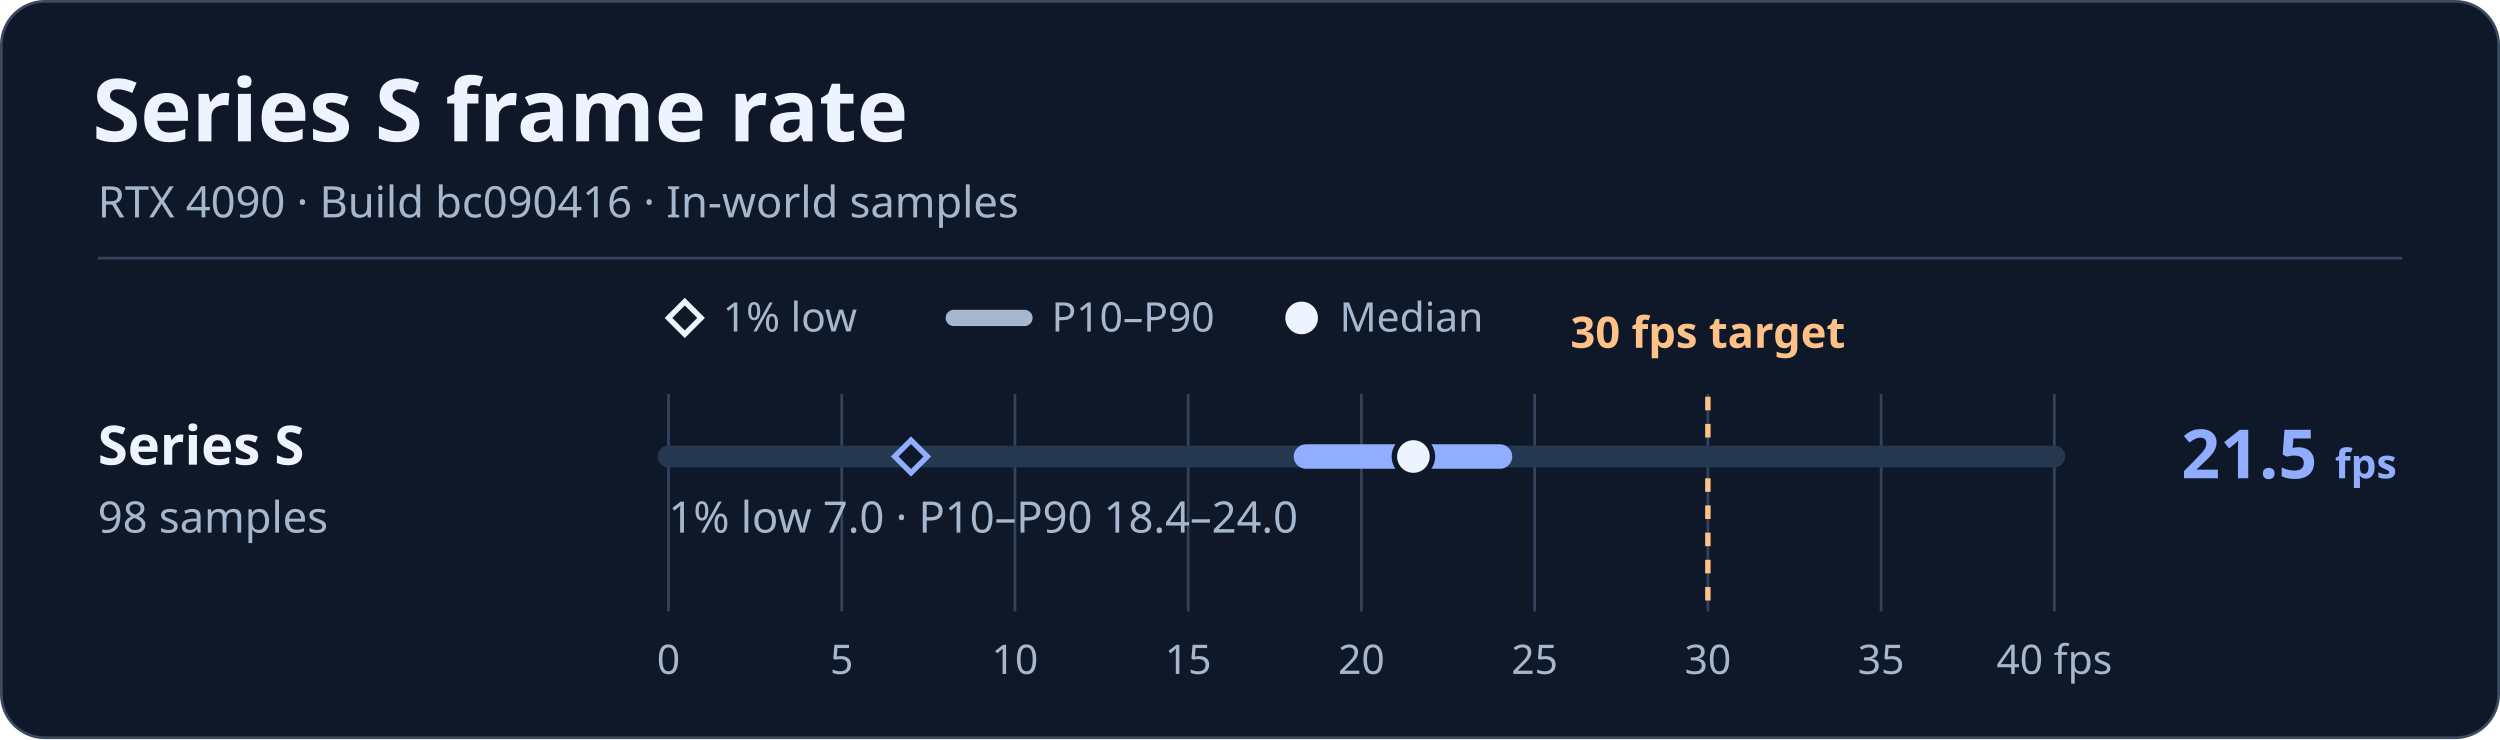
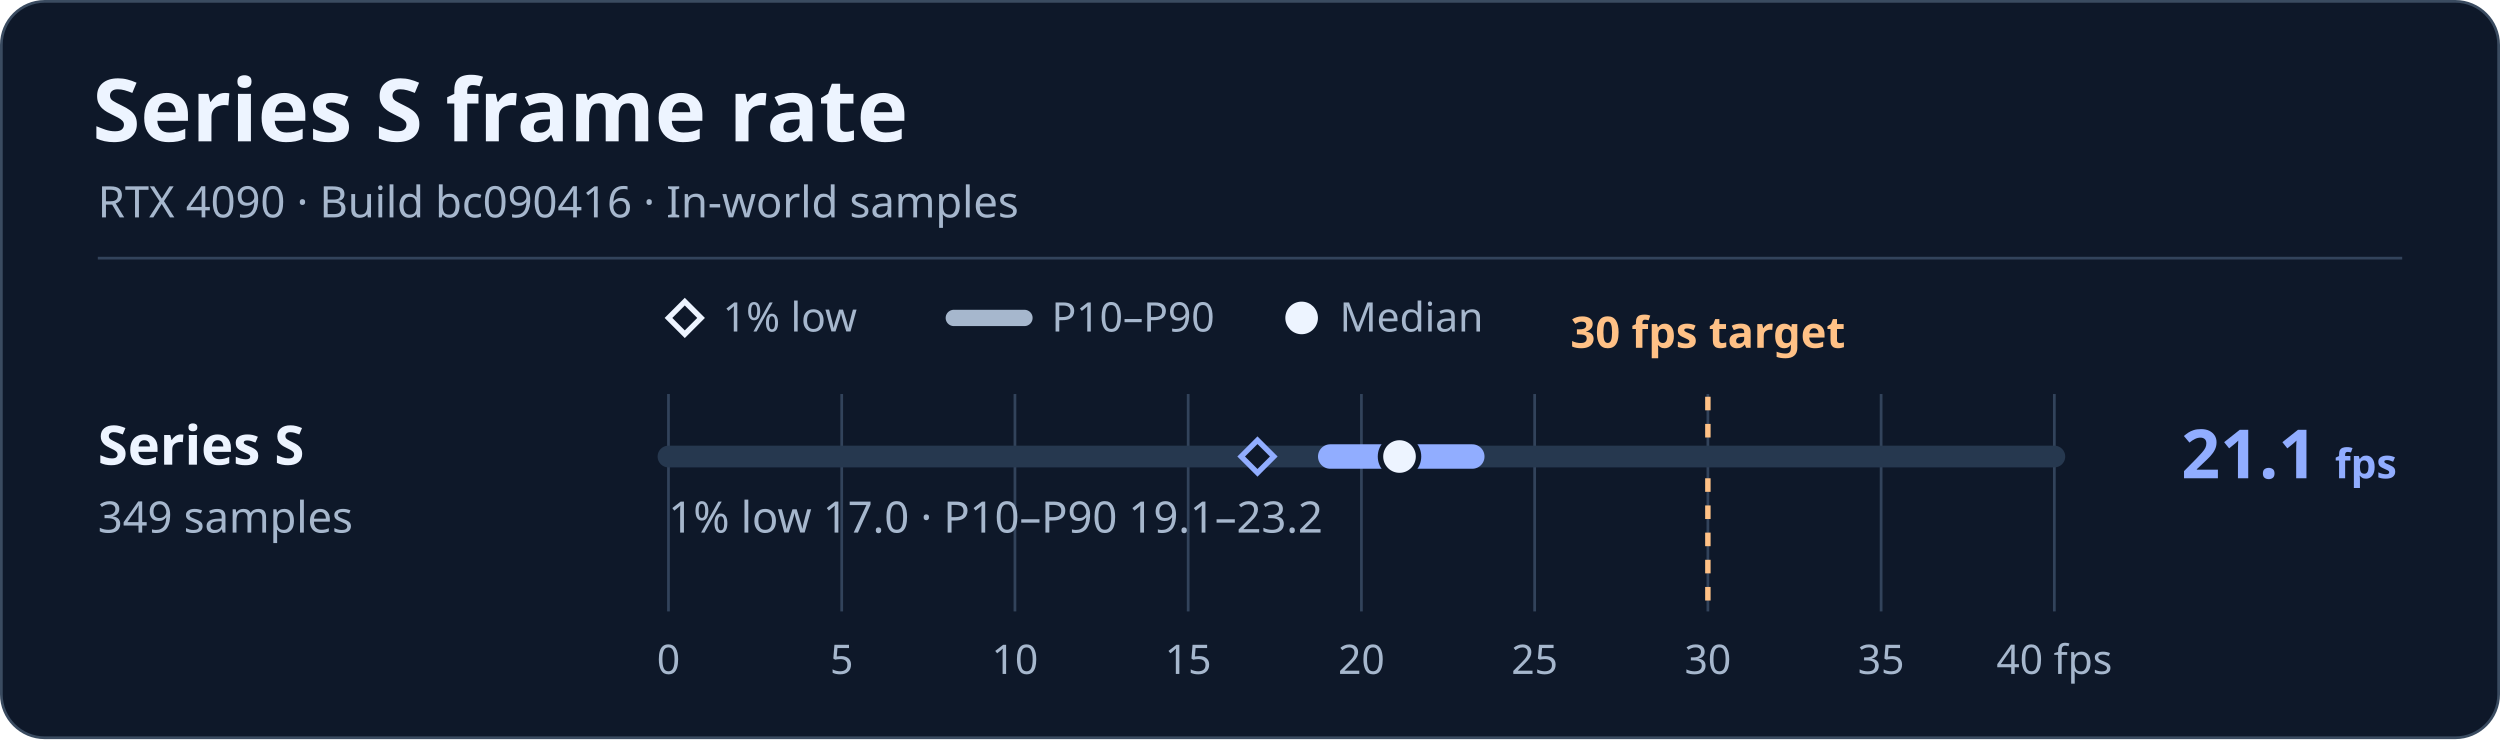
<svg xmlns="http://www.w3.org/2000/svg" width="920" height="272" viewBox="0 0 920 272" role="img" aria-labelledby="title description">
  <style>
    text { font-family: system-ui, 'Segoe UI', sans-serif; font-variant-numeric: tabular-nums; }
    .muted { fill: #A6B7CD; font-size: 16px; }
    .tick { fill: #A6B7CD; font-size: 15px; }
    .grid { stroke: #32435B; stroke-width: 1; }
    .guide { stroke: #FFC186; stroke-width: 2; stroke-dasharray: 5 5; }
  </style>
  <rect x=".5" y=".5" width="919" height="271" rx="16" fill="#0E1829" stroke="#3A4B60" />
  <text x="34" y="52" fill="#EDF4FF" font-size="32" font-weight="730">Series S frame rate</text>
  <text x="36" y="80" class="muted">RTX 4090 · Build bc090416 · In-world samples</text>
  <path d="M36 95H884" class="grid" />
  <path d="M252 111l6 6-6 6-6-6z" fill="#0E1829" stroke="#EDF4FF" stroke-width="2" />
  <text x="266" y="122" class="tick">1% low</text>
  <path d="M351 117h26" stroke="#A6B7CD" stroke-width="6" stroke-linecap="round" />
  <text x="387" y="122" class="tick">P10–P90</text>
  <circle cx="479" cy="117" r="6" fill="#EDF4FF" />
  <text x="493" y="122" class="tick">Median</text>
  <path d="M246 145V225" class="grid" />
  <text x="246" y="248" class="tick" text-anchor="middle">0</text>
  <path d="M309.75 145V225" class="grid" />
  <text x="309.75" y="248" class="tick" text-anchor="middle">5</text>
  <path d="M373.5 145V225" class="grid" />
  <text x="373.5" y="248" class="tick" text-anchor="middle">10</text>
  <path d="M437.25 145V225" class="grid" />
  <text x="437.25" y="248" class="tick" text-anchor="middle">15</text>
  <path d="M501 145V225" class="grid" />
  <text x="501" y="248" class="tick" text-anchor="middle">20</text>
  <path d="M564.75 145V225" class="grid" />
  <text x="564.75" y="248" class="tick" text-anchor="middle">25</text>
  <path d="M628.5 145V225" class="grid" />
  <text x="628.5" y="248" class="tick" text-anchor="middle">30</text>
  <path d="M692.25 145V225" class="grid" />
  <text x="692.25" y="248" class="tick" text-anchor="middle">35</text>
  <path d="M756 145V225" class="grid" />
  <text x="756" y="248" class="tick" text-anchor="middle">40 fps</text>
  <path d="M628.5 146V225" class="guide" />
  <text x="628.5" y="128" fill="#FFC186" font-size="16" font-weight="650" text-anchor="middle">30 fps target</text>
  <text x="36" y="171" fill="#EDF4FF" font-size="20" font-weight="690">Series S</text>
-   <text x="36" y="196" class="muted">98 samples</text>
+   <text x="36" y="196" class="muted">349 samples</text>
  <path d="M246 168H756" stroke="#26384F" stroke-width="8" stroke-linecap="round" />
-   <path d="M480.6 168H552" stroke="#91ADFF" stroke-width="9" stroke-linecap="round" />
-   <path d="M335.25 162l6 6-6 6-6-6z" fill="#0E1829" stroke="#91ADFF" stroke-width="2" />
-   <circle cx="520.13" cy="168" r="7" fill="#EDF4FF" stroke="#0E1829" stroke-width="2" />
-   <text x="246" y="196" class="muted">1% low 7.0 · P10–P90 18.4–24.0</text>
-   <text x="882" y="176" fill="#91ADFF" text-anchor="end" font-size="25" font-weight="720">21.5 <tspan font-size="15">fps</tspan>
+   <path d="M489.52 168H541.8" stroke="#91ADFF" stroke-width="9" stroke-linecap="round" />
+   <path d="M462.75 162l6 6-6 6-6-6z" fill="#0E1829" stroke="#91ADFF" stroke-width="2" />
+   <circle cx="515.02" cy="168" r="7" fill="#EDF4FF" stroke="#0E1829" stroke-width="2" />
+   <text x="246" y="196" class="muted">1% low 17.0 · P10–P90 19.1–23.2</text>
+   <text x="882" y="176" fill="#91ADFF" text-anchor="end" font-size="25" font-weight="720">21.1 <tspan font-size="15">fps</tspan>
  </text>
</svg>
